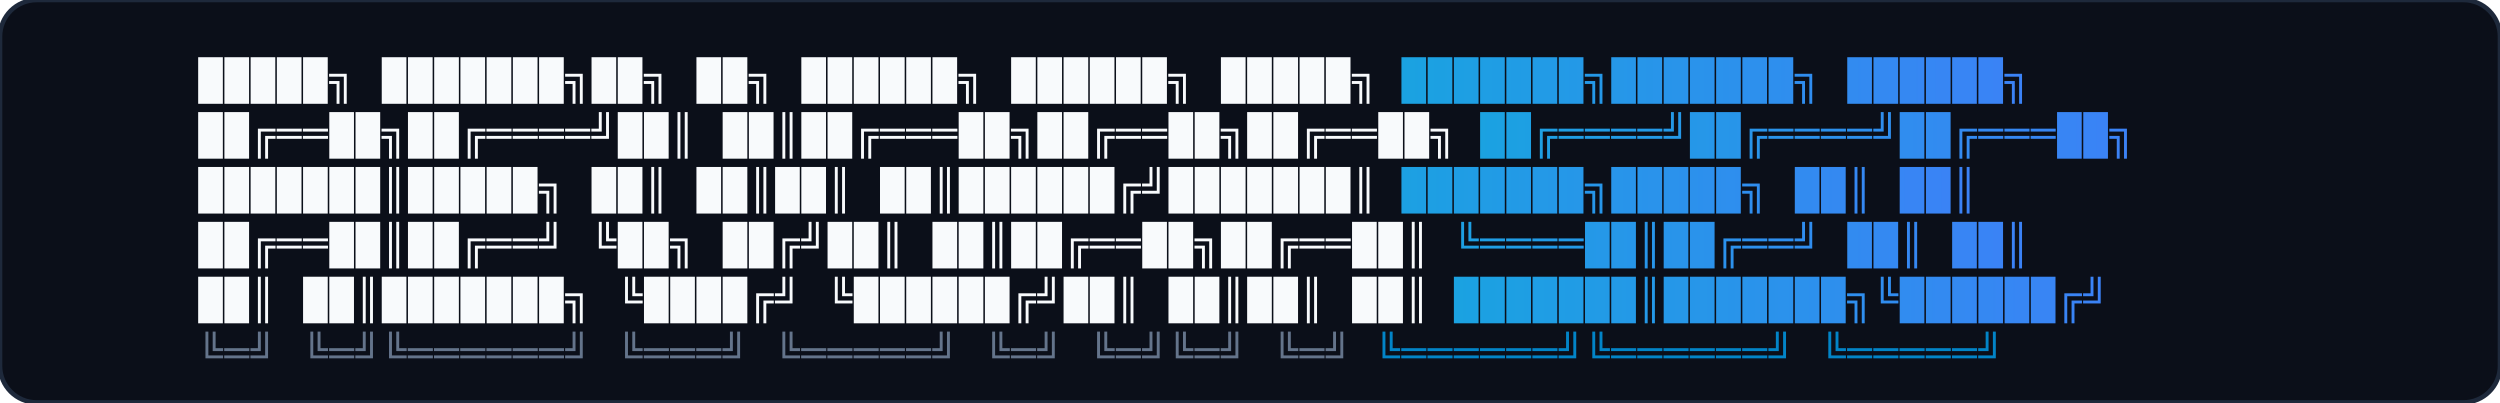
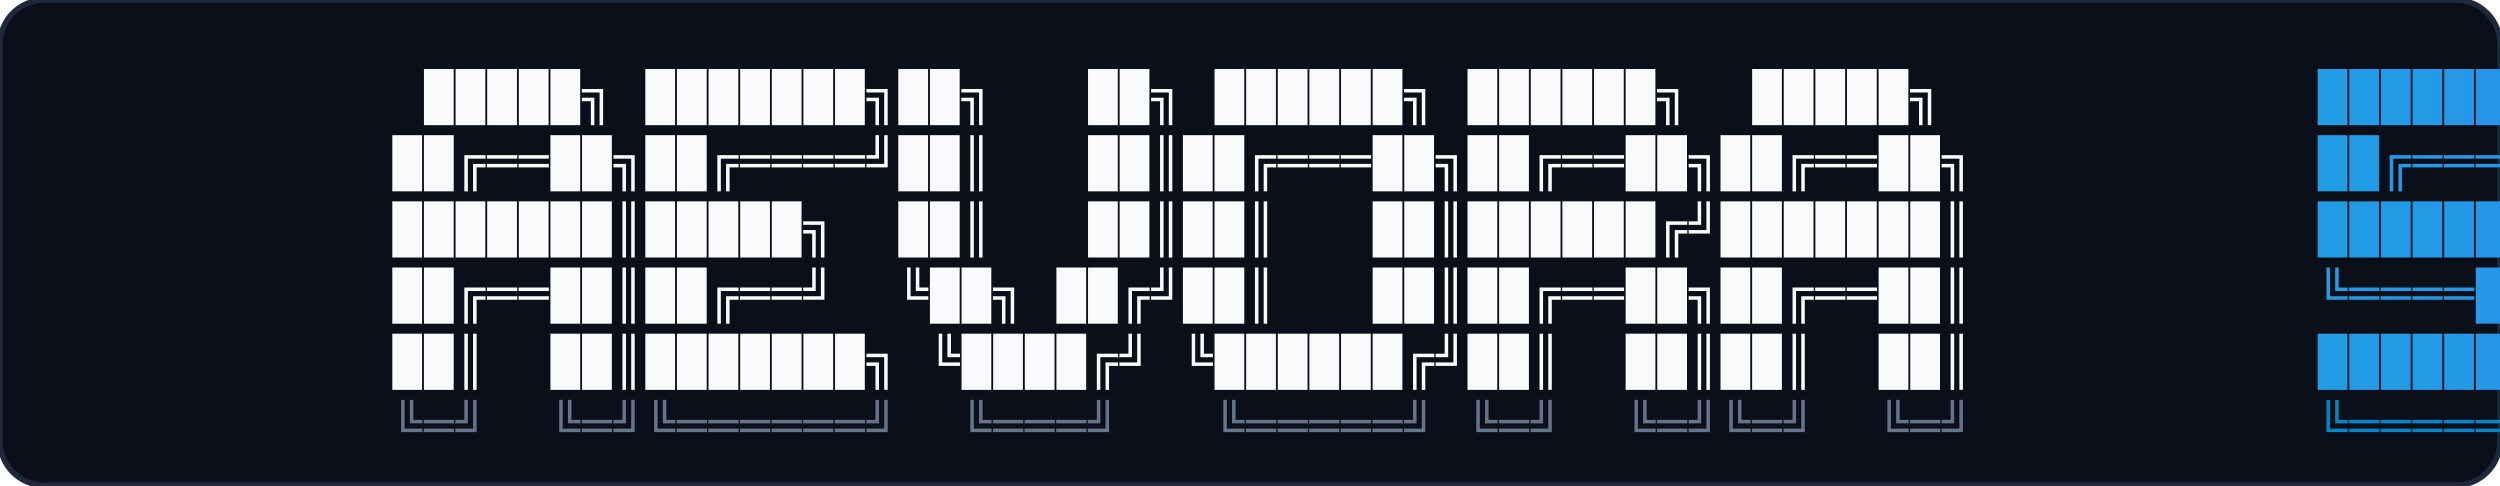
- <svg xmlns="http://www.w3.org/2000/svg" viewBox="0 0 820 132" width="100%" height="132" preserveAspectRatio="xMidYMid meet">
+ <svg xmlns="http://www.w3.org/2000/svg" viewBox="0 0 680 132" width="100%" height="132" preserveAspectRatio="xMidYMid meet">
  <defs>
    <linearGradient id="seoGrad" x1="0%" y1="0%" x2="100%" y2="0%">
      <stop offset="0%" stop-color="#38BDF8" />
      <stop offset="45%" stop-color="#06B6D4" />
      <stop offset="100%" stop-color="#3B82F6" />
    </linearGradient>
    <filter id="glow" x="-20%" y="-20%" width="140%" height="140%">
      <feGaussianBlur stdDeviation="2.5" result="blur" />
      <feMerge>
        <feMergeNode in="blur" />
        <feMergeNode in="SourceGraphic" />
      </feMerge>
    </filter>
  </defs>
-   <rect width="820" height="132" rx="12" fill="#0B0F19" stroke="#1E293B" stroke-width="1.5" />
-   <g font-family="ui-monospace, SFMono-Regular, Menlo, Monaco, Consolas, 'Liberation Mono', 'Courier New', monospace" font-size="13.5" font-weight="900" letter-spacing="0.5">
-     <text x="65" y="30">
+   <rect width="680" height="132" rx="12" fill="#0B0F19" stroke="#1E293B" stroke-width="1.5" />
+   <g font-family="ui-monospace, SFMono-Regular, Menlo, Monaco, Consolas, 'Liberation Mono', 'Courier New', monospace" font-size="13.5" font-weight="900" letter-spacing="0.5" xml:space="preserve">
+     <text x="47" y="30">
      <tspan fill="#F8FAFC"> █████╗ ███████╗██╗   ██╗ ██████╗ ██████╗  █████╗ </tspan>
      <tspan fill="url(#seoGrad)" filter="url(#glow)">    ███████╗███████╗ ██████╗ </tspan>
    </text>
-     <text x="65" y="48">
+     <text x="47" y="48">
      <tspan fill="#F8FAFC">██╔══██╗██╔════╝██║   ██║██╔═══██╗██╔══██╗██╔══██╗</tspan>
      <tspan fill="url(#seoGrad)" filter="url(#glow)">    ██╔════╝██╔════╝██╔═══██╗</tspan>
    </text>
-     <text x="65" y="66">
+     <text x="47" y="66">
      <tspan fill="#F8FAFC">███████║█████╗  ██║   ██║██║   ██║██████╔╝███████║</tspan>
      <tspan fill="url(#seoGrad)" filter="url(#glow)">    ███████╗█████╗  ██║   ██║</tspan>
    </text>
-     <text x="65" y="84">
+     <text x="47" y="84">
      <tspan fill="#F8FAFC">██╔══██║██╔══╝  ╚██╗ ██╔╝██║   ██║██╔══██╗██╔══██║</tspan>
      <tspan fill="url(#seoGrad)" filter="url(#glow)">    ╚════██║██╔══╝  ██║   ██║</tspan>
    </text>
-     <text x="65" y="102">
+     <text x="47" y="102">
      <tspan fill="#F8FAFC">██║  ██║███████╗ ╚████╔╝ ╚██████╔╝██║  ██║██║  ██║</tspan>
      <tspan fill="url(#seoGrad)" filter="url(#glow)">    ███████║███████╗╚██████╔╝</tspan>
    </text>
-     <text x="65" y="120">
+     <text x="47" y="120">
      <tspan fill="#64748B">╚═╝  ╚═╝╚══════╝  ╚═══╝   ╚═════╝ ╚═╝  ╚═╝╚═╝  ╚═╝</tspan>
      <tspan fill="#0284C7">    ╚══════╝╚══════╝ ╚═════╝ </tspan>
    </text>
  </g>
</svg>
